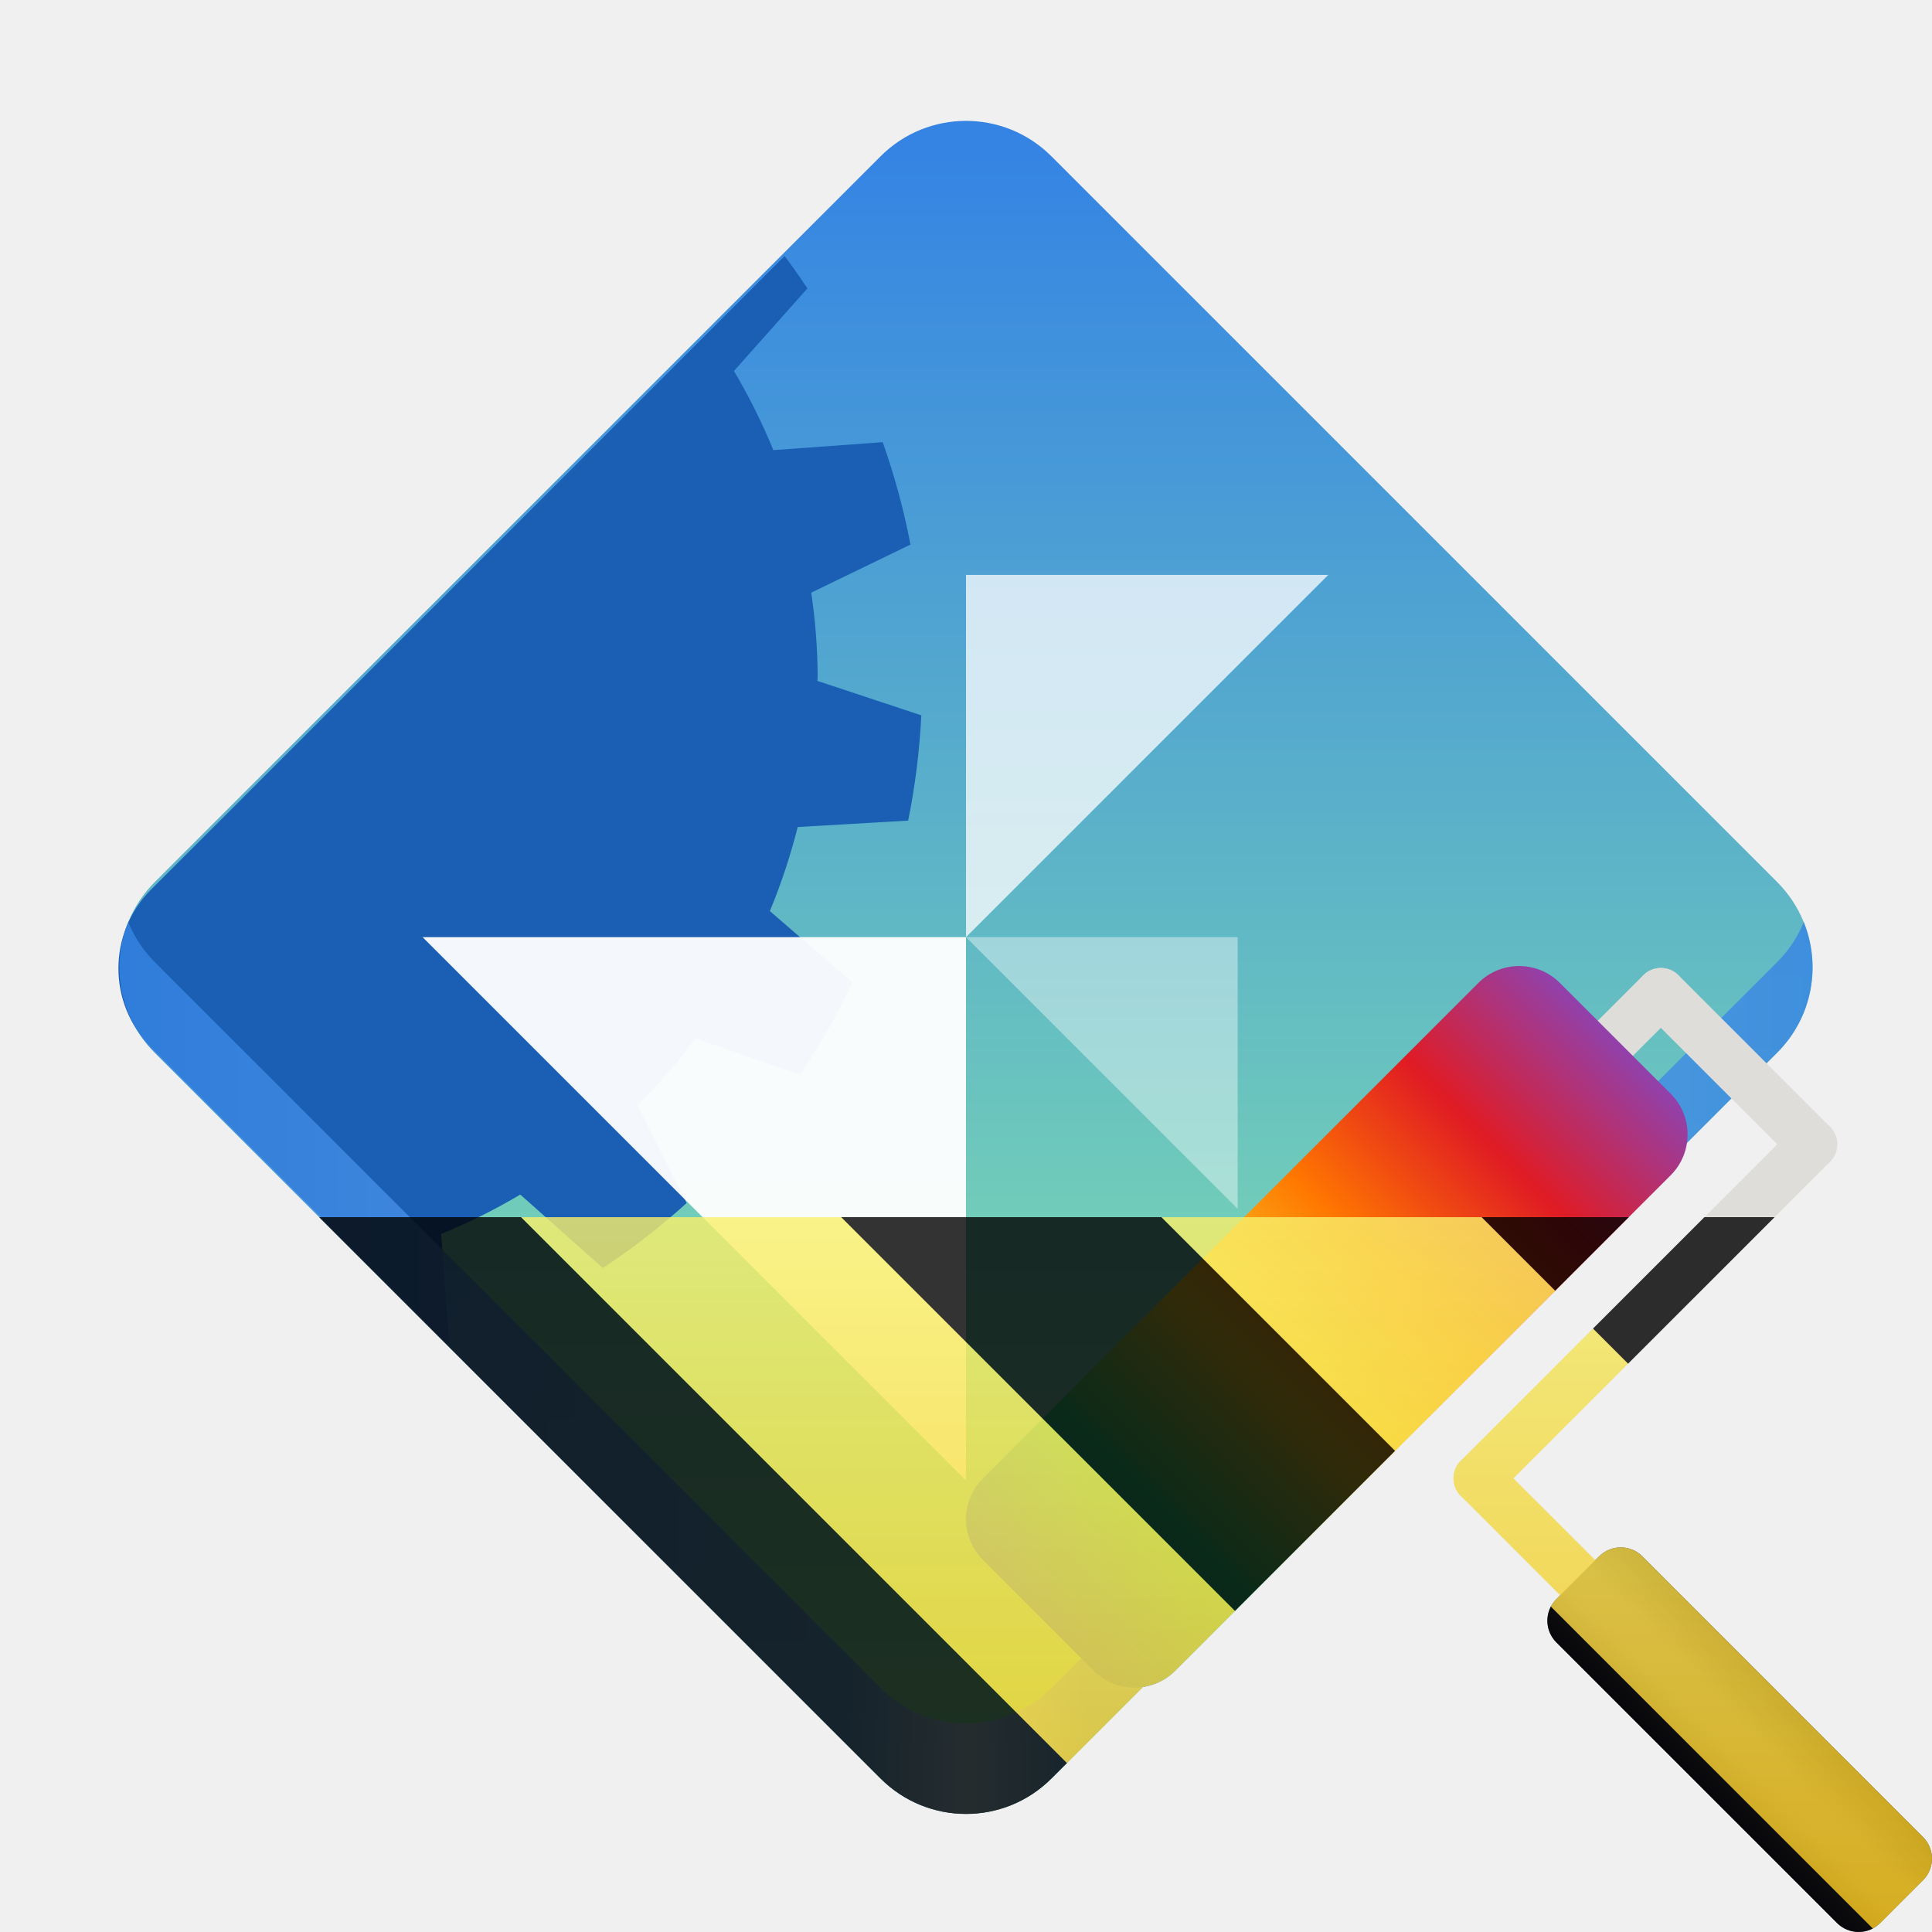
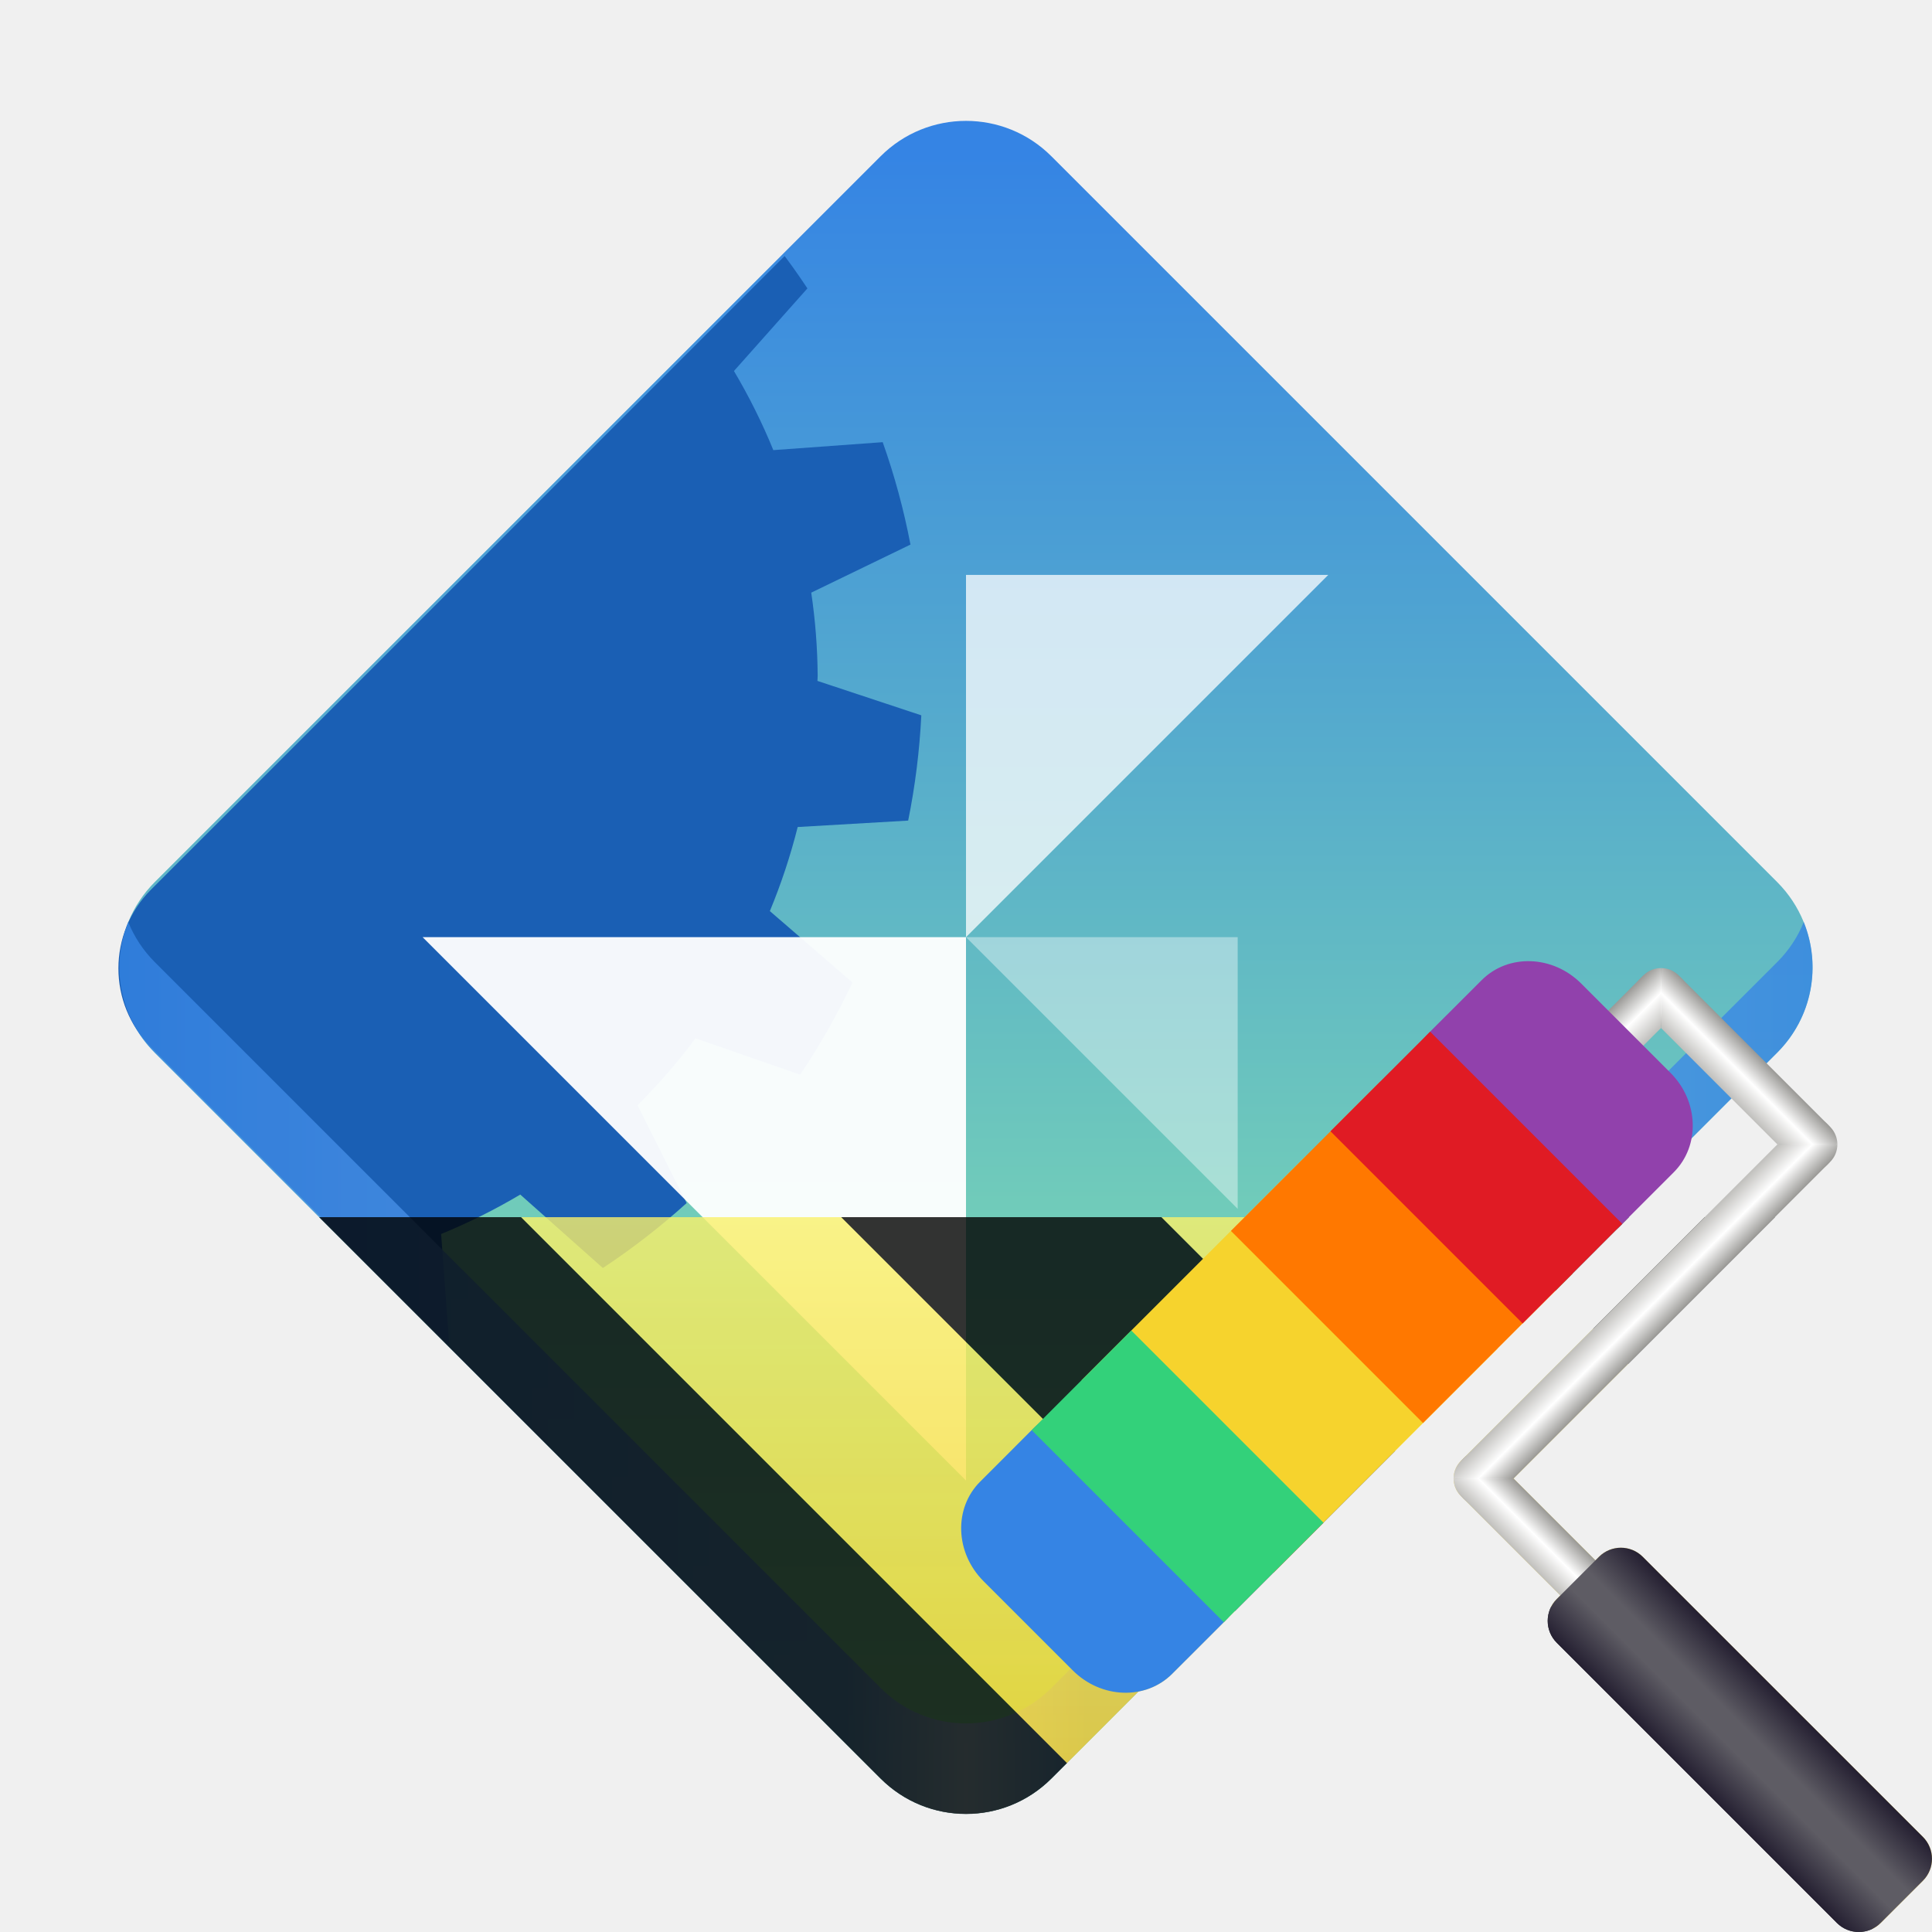
- <svg xmlns="http://www.w3.org/2000/svg" xmlns:xlink="http://www.w3.org/1999/xlink" height="128px" viewBox="0 0 128 128" width="128px">
-   <defs>
+ <svg xmlns="http://www.w3.org/2000/svg" xmlns:xlink="http://www.w3.org/1999/xlink" height="128px" viewBox="0 0 128 128" width="128px" version="1.1" id="svg250">
+   <defs id="defs196">
    <linearGradient id="a" gradientTransform="matrix(0.707107 -0.707107 -0.707107 -0.707107 -0.000281 290.09)" gradientUnits="userSpaceOnUse" x1="168.291" x2="243.245" y1="77.782" y2="152.735">
-       <stop offset="0" stop-color="#8ff0a4" />
-       <stop offset="1" stop-color="#3584e4" />
+       <stop offset="0" stop-color="#8ff0a4" id="stop2" />
+       <stop offset="1" stop-color="#3584e4" id="stop4" />
    </linearGradient>
    <clipPath id="b">
-       <path d="m 7 8 h 55 v 84 h -55 z m 0 0" />
+       <path d="m 7 8 h 55 v 84 h -55 z m 0 0" id="path7" />
    </clipPath>
    <clipPath id="c">
-       <path d="m 69.219 10.168 l 48.77 48.77 c 2.887 2.883 2.887 7.559 0 10.441 l -48.77 48.77 c -2.883 2.883 -7.555 2.883 -10.441 0 l -48.77 -48.77 c -2.883 -2.883 -2.883 -7.559 0 -10.441 l 48.77 -48.77 c 2.887 -2.883 7.559 -2.883 10.441 0 z m 0 0" />
+       <path d="m 69.219 10.168 l 48.77 48.77 c 2.887 2.883 2.887 7.559 0 10.441 l -48.77 48.77 c -2.883 2.883 -7.555 2.883 -10.441 0 l -48.77 -48.77 c -2.883 -2.883 -2.883 -7.559 0 -10.441 l 48.77 -48.77 c 2.887 -2.883 7.559 -2.883 10.441 0 z m 0 0" id="path10" />
    </clipPath>
-     <filter id="d" height="100%" width="100%" x="0%" y="0%">
-       <feColorMatrix in="SourceGraphic" type="matrix" values="0 0 0 0 1 0 0 0 0 1 0 0 0 0 1 0 0 0 1 0" />
+     <filter id="d" height="1" width="1" x="0" y="0">
+       <feColorMatrix in="SourceGraphic" type="matrix" values="0 0 0 0 1 0 0 0 0 1 0 0 0 0 1 0 0 0 1 0" id="feColorMatrix13" />
    </filter>
    <mask id="e">
-       <g filter="url(#d)">
-         <rect fill-opacity="0.95" height="128" width="128" />
+       <g filter="url(#d)" id="g18">
+         <rect fill-opacity="0.95" height="128" width="128" id="rect16" />
      </g>
    </mask>
    <mask id="f">
-       <g filter="url(#d)">
-         <rect fill-opacity="0.75" height="128" width="128" />
+       <g filter="url(#d)" id="g23">
+         <rect fill-opacity="0.75" height="128" width="128" id="rect21" />
      </g>
    </mask>
    <mask id="g">
-       <g filter="url(#d)">
-         <rect fill-opacity="0.4" height="128" width="128" />
+       <g filter="url(#d)" id="g28">
+         <rect fill-opacity="0.4" height="128" width="128" id="rect26" />
      </g>
    </mask>
    <mask id="h">
-       <g filter="url(#d)">
-         <rect fill-opacity="0.8" height="128" width="128" />
+       <g filter="url(#d)" id="g33">
+         <rect fill-opacity="0.8" height="128" width="128" id="rect31" />
      </g>
    </mask>
-     <linearGradient id="i" gradientTransform="matrix(1.081857 -1.081857 -1.081857 -1.081857 172.2893 559.6553)" gradientUnits="userSpaceOnUse" x1="161.362" x2="196.695" y1="257.028" y2="257.028">
-       <stop offset="0" stop-color="#3584e4" />
-       <stop offset="0.2" stop-color="#33d17a" />
-       <stop offset="0.4" stop-color="#f6d32d" />
-       <stop offset="0.6" stop-color="#ff7800" />
-       <stop offset="0.8" stop-color="#e01b24" />
-       <stop offset="1" stop-color="#9141ac" />
+     <linearGradient id="i" gradientUnits="userSpaceOnUse">
+       <stop offset="0.5" stop-color="#ffffff" id="stop36" />
+       <stop offset="1" stop-color="#9a9996" id="stop38" />
    </linearGradient>
-     <linearGradient id="j" gradientTransform="matrix(1.081857 -1.081857 1.081857 1.081857 -385.6808 4.011217)" gradientUnits="userSpaceOnUse" x1="177.47" x2="182.736" y1="282.934" y2="282.934">
-       <stop offset="0" stop-color="#241f31" />
-       <stop offset="0.4" stop-color="#5e5c64" />
-       <stop offset="0.6" stop-color="#5e5c64" />
-       <stop offset="1" stop-color="#241f31" />
+     <radialGradient id="j" cx="291.102" cy="257.047" gradientTransform="matrix(0.707107 -0.707107 0.707107 0.707107 -267.8531 99.90059)" r="1.885" xlink:href="#i" />
+     <radialGradient id="k" cx="291.102" cy="243.33" gradientTransform="matrix(0.707107 -0.707107 0.707107 0.707107 -267.8531 99.90059)" r="1.885" xlink:href="#i" />
+     <linearGradient id="l" gradientUnits="userSpaceOnUse">
+       <stop offset="0" stop-color="#9a9996" id="stop43" />
+       <stop offset="0.5" stop-color="#ffffff" id="stop45" />
+       <stop offset="1" stop-color="#c0bfbc" id="stop47" />
    </linearGradient>
-     <clipPath id="k">
-       <path d="m 7 8 h 55 v 84 h -55 z m 0 0" />
+     <linearGradient id="m" gradientTransform="matrix(0.707107 -0.707107 0.707107 0.707107 -267.8531 99.90059)" x1="292.986" x2="289.695" xlink:href="#l" y1="250.188" y2="250.188" />
+     <linearGradient id="n" gradientTransform="matrix(0.707107 -0.707107 0.707107 0.707107 -267.8531 99.90059)" x1="288.698" x2="288.698" xlink:href="#l" y1="241.445" y2="244.734" />
+     <radialGradient id="o" cx="260.281" cy="257.527" gradientTransform="matrix(0.707107 -0.707107 0.707107 0.707107 -267.8531 99.90059)" r="1.885" xlink:href="#i" />
+     <linearGradient id="p" gradientTransform="matrix(0.707107 -0.707107 0.707107 0.707107 -267.8531 99.90059)" x1="261.685" x2="258.396" xlink:href="#l" y1="262.677" y2="262.677" />
+     <linearGradient id="q" gradientTransform="matrix(0.707107 -0.707107 0.707107 0.707107 -267.8531 99.90059)" x1="275.69" x2="275.69" xlink:href="#l" y1="258.932" y2="255.643" />
+     <linearGradient id="r" gradientTransform="matrix(1.081857 -1.081857 1.081857 1.081857 -385.6709 4.021072)" gradientUnits="userSpaceOnUse" x1="177.47" x2="182.736" y1="282.934" y2="282.934">
+       <stop offset="0" stop-color="#241f31" id="stop55" />
+       <stop offset="0.4" stop-color="#5e5c64" id="stop57" />
+       <stop offset="0.6" stop-color="#5e5c64" id="stop59" />
+       <stop offset="1" stop-color="#241f31" id="stop61" />
+     </linearGradient>
+     <clipPath id="s">
+       <path d="m 7 8 h 55 v 84 h -55 z m 0 0" id="path64" />
    </clipPath>
-     <clipPath id="l">
-       <path d="m 69.219 10.168 l 48.77 48.77 c 2.887 2.883 2.887 7.559 0 10.441 l -48.77 48.77 c -2.883 2.883 -7.555 2.883 -10.441 0 l -48.77 -48.77 c -2.883 -2.883 -2.883 -7.559 0 -10.441 l 48.77 -48.77 c 2.887 -2.883 7.559 -2.883 10.441 0 z m 0 0" />
+     <clipPath id="t">
+       <path d="m 69.219 10.168 l 48.77 48.77 c 2.887 2.883 2.887 7.559 0 10.441 l -48.77 48.77 c -2.883 2.883 -7.555 2.883 -10.441 0 l -48.77 -48.77 c -2.883 -2.883 -2.883 -7.559 0 -10.441 l 48.77 -48.77 c 2.887 -2.883 7.559 -2.883 10.441 0 z m 0 0" id="path67" />
    </clipPath>
-     <mask id="m">
-       <g filter="url(#d)">
-         <rect fill-opacity="0.95" height="128" width="128" />
+     <mask id="u">
+       <g filter="url(#d)" id="g72">
+         <rect fill-opacity="0.95" height="128" width="128" id="rect70" />
      </g>
    </mask>
-     <clipPath id="n">
-       <rect height="128" width="128" />
+     <clipPath id="v">
+       <rect height="128" width="128" id="rect75" />
    </clipPath>
-     <g id="o" clip-path="url(#n)">
-       <path d="m 28 62.09 h 36 v 36 z m 0 0" fill="#ffffff" />
+     <g id="w" clip-path="url(#v)">
+       <path d="m 28 62.09 h 36 v 36 z m 0 0" fill="#ffffff" id="path78" />
    </g>
-     <mask id="p">
-       <g filter="url(#d)">
-         <rect fill-opacity="0.75" height="128" width="128" />
+     <mask id="x">
+       <g filter="url(#d)" id="g83">
+         <rect fill-opacity="0.75" height="128" width="128" id="rect81" />
      </g>
    </mask>
-     <clipPath id="q">
-       <rect height="128" width="128" />
+     <clipPath id="y">
+       <rect height="128" width="128" id="rect86" />
    </clipPath>
-     <g id="r" clip-path="url(#q)">
-       <path d="m 88 38.09 h -24 v 24 z m 0 0" fill="#ffffff" />
+     <g id="z" clip-path="url(#y)">
+       <path d="m 88 38.09 h -24 v 24 z m 0 0" fill="#ffffff" id="path89" />
    </g>
-     <mask id="s">
-       <g filter="url(#d)">
-         <rect fill-opacity="0.4" height="128" width="128" />
+     <mask id="A">
+       <g filter="url(#d)" id="g94">
+         <rect fill-opacity="0.4" height="128" width="128" id="rect92" />
      </g>
    </mask>
-     <clipPath id="t">
-       <rect height="128" width="128" />
+     <clipPath id="B">
+       <rect height="128" width="128" id="rect97" />
    </clipPath>
-     <g id="u" clip-path="url(#t)">
-       <path d="m 64 62.09 h 18 v 18 z m 0 0" fill="#ffffff" />
+     <g id="C" clip-path="url(#B)">
+       <path d="m 64 62.09 h 18 v 18 z m 0 0" fill="#ffffff" id="path100" />
    </g>
-     <mask id="v">
-       <g filter="url(#d)">
-         <rect fill-opacity="0.8" height="128" width="128" />
+     <mask id="D">
+       <g filter="url(#d)" id="g105">
+         <rect fill-opacity="0.8" height="128" width="128" id="rect103" />
      </g>
    </mask>
-     <linearGradient id="w" gradientUnits="userSpaceOnUse" x1="8" x2="120" y1="90.09" y2="90.09">
-       <stop offset="0" stop-color="#3584e4" />
-       <stop offset="0.429" stop-color="#62a0ea" />
-       <stop offset="0.5" stop-color="#c1d9f7" />
-       <stop offset="0.571" stop-color="#62a0ea" />
-       <stop offset="1" stop-color="#3584e4" />
+     <linearGradient id="E" gradientUnits="userSpaceOnUse" x1="8" x2="120" y1="90.09" y2="90.09">
+       <stop offset="0" stop-color="#3584e4" id="stop108" />
+       <stop offset="0.429" stop-color="#62a0ea" id="stop110" />
+       <stop offset="0.5" stop-color="#c1d9f7" id="stop112" />
+       <stop offset="0.571" stop-color="#62a0ea" id="stop114" />
+       <stop offset="1" stop-color="#3584e4" id="stop116" />
    </linearGradient>
-     <clipPath id="x">
-       <rect height="128" width="128" />
+     <clipPath id="F">
+       <rect height="128" width="128" id="rect119" />
    </clipPath>
-     <g id="y" clip-path="url(#x)">
-       <path d="m 8.496 61.09 c -1.172 2.887 -0.586 6.309 1.762 8.656 l 48.086 48.086 c 3.133 3.133 8.18 3.133 11.312 0 l 48.082 -48.086 c 2.352 -2.348 2.938 -5.77 1.766 -8.656 c -0.391 0.965 -0.977 1.871 -1.766 2.656 l -48.082 48.086 c -3.133 3.133 -8.18 3.133 -11.312 0 l -48.086 -48.086 c -0.785 -0.785 -1.371 -1.691 -1.762 -2.656 z m 0 0" fill="url(#w)" />
+     <g id="G" clip-path="url(#F)">
+       <path d="m 8.496 61.09 c -1.172 2.887 -0.586 6.309 1.762 8.656 l 48.086 48.086 c 3.133 3.133 8.18 3.133 11.312 0 l 48.082 -48.086 c 2.352 -2.348 2.938 -5.77 1.766 -8.656 c -0.391 0.965 -0.977 1.871 -1.766 2.656 l -48.082 48.086 c -3.133 3.133 -8.18 3.133 -11.312 0 l -48.086 -48.086 c -0.785 -0.785 -1.371 -1.691 -1.762 -2.656 z m 0 0" fill="url(#E)" id="path122" />
    </g>
-     <clipPath id="z">
-       <rect height="128" width="128" />
+     <clipPath id="H">
+       <rect height="128" width="128" id="rect125" />
    </clipPath>
-     <clipPath id="A">
-       <rect height="128" width="128" />
+     <clipPath id="I">
+       <rect height="128" width="128" id="rect128" />
    </clipPath>
-     <mask id="B">
-       <g clip-path="url(#A)" filter="url(#d)">
-         <g clip-path="url(#z)">
-           <path d="m 69.656 117.832 l 48.082 -48.086 c 3.125 -3.125 3.125 -8.188 0 -11.312 l -48.082 -48.082 c -3.125 -3.125 -8.188 -3.125 -11.312 0 l -48.086 48.082 c -3.121 3.125 -3.121 8.188 0 11.312 l 48.086 48.086 c 3.125 3.121 8.188 3.121 11.312 0 z m 0 0" fill="url(#a)" />
-           <g clip-path="url(#k)">
-             <g clip-path="url(#l)">
-               <path d="m 16.875 -1.992 l -2.281 6.883 c -0.109 -0.004 -0.219 -0.012 -0.328 -0.016 c -1.848 0.016 -3.691 0.156 -5.52 0.426 l -3.184 -6.574 c -2.305 0.441 -4.574 1.059 -6.785 1.84 l 0.527 7.246 c -1.809 0.738 -3.562 1.613 -5.246 2.609 l -5.469 -4.867 c -1.957 1.293 -3.812 2.734 -5.551 4.309 l 3.25 6.477 c -1.387 1.379 -2.668 2.863 -3.836 4.43 l -6.938 -2.41 c -1.305 1.949 -2.461 3.992 -3.465 6.113 l 5.477 4.73 c -0.75 1.809 -1.367 3.672 -1.844 5.57 l -7.32 0.426 c -0.465 2.301 -0.754 4.629 -0.871 6.973 l 6.883 2.281 c -0.008 0.109 -0.012 0.219 -0.016 0.328 c 0.012 1.848 0.156 3.691 0.426 5.52 l -6.574 3.188 c 0.441 2.301 1.055 4.57 1.84 6.781 l 7.242 -0.527 c 0.742 1.809 1.617 3.562 2.613 5.246 l -4.867 5.469 c 1.293 1.957 2.734 3.812 4.309 5.551 l 6.477 -3.25 c 1.379 1.387 2.863 2.668 4.43 3.836 l -2.41 6.938 c 1.949 1.305 3.992 2.465 6.113 3.465 l 4.73 -5.477 c 1.809 0.75 3.672 1.367 5.57 1.844 l 0.426 7.32 c 2.301 0.465 4.629 0.754 6.973 0.871 l 2.281 -6.883 c 0.109 0.008 0.219 0.012 0.328 0.016 c 1.848 -0.012 3.691 -0.156 5.52 -0.426 l 3.184 6.574 c 2.305 -0.441 4.574 -1.055 6.785 -1.84 l -0.527 -7.242 c 1.809 -0.742 3.562 -1.613 5.242 -2.613 l 5.473 4.867 c 1.957 -1.293 3.812 -2.734 5.551 -4.305 l -3.25 -6.48 c 1.387 -1.379 2.668 -2.859 3.836 -4.43 l 6.938 2.41 c 1.305 -1.949 2.461 -3.992 3.465 -6.113 l -5.477 -4.73 c 0.75 -1.809 1.367 -3.672 1.844 -5.57 l 7.32 -0.426 c 0.465 -2.297 0.754 -4.629 0.871 -6.973 l -6.883 -2.281 c 0.008 -0.109 0.012 -0.219 0.016 -0.328 c -0.012 -1.848 -0.156 -3.691 -0.426 -5.52 l 6.574 -3.184 c -0.441 -2.305 -1.055 -4.574 -1.84 -6.785 l -7.246 0.527 c -0.738 -1.809 -1.613 -3.562 -2.609 -5.242 l 4.867 -5.473 c -1.293 -1.957 -2.734 -3.812 -4.309 -5.551 l -6.477 3.25 c -1.379 -1.383 -2.863 -2.668 -4.43 -3.836 l 2.41 -6.938 c -1.949 -1.305 -3.992 -2.461 -6.113 -3.461 l -4.73 5.473 c -1.809 -0.75 -3.672 -1.363 -5.57 -1.84 l -0.426 -7.324 c -2.301 -0.461 -4.629 -0.754 -6.973 -0.871 z m 0 0" fill="#1a5fb4" />
+     <mask id="J">
+       <g clip-path="url(#I)" filter="url(#d)" id="g177">
+         <g clip-path="url(#H)" id="g175">
+           <path d="m 69.656 117.832 l 48.082 -48.086 c 3.125 -3.125 3.125 -8.188 0 -11.312 l -48.082 -48.082 c -3.125 -3.125 -8.188 -3.125 -11.312 0 l -48.086 48.082 c -3.121 3.125 -3.121 8.188 0 11.312 l 48.086 48.086 c 3.125 3.121 8.188 3.121 11.312 0 z m 0 0" fill="url(#a)" id="path131" />
+           <g clip-path="url(#s)" id="g137">
+             <g clip-path="url(#t)" id="g135">
+               <path d="m 16.875 -1.992 l -2.281 6.883 c -0.109 -0.004 -0.219 -0.012 -0.328 -0.016 c -1.848 0.016 -3.691 0.156 -5.52 0.426 l -3.184 -6.574 c -2.305 0.441 -4.574 1.059 -6.785 1.84 l 0.527 7.246 c -1.809 0.738 -3.562 1.613 -5.246 2.609 l -5.469 -4.867 c -1.957 1.293 -3.812 2.734 -5.551 4.309 l 3.25 6.477 c -1.387 1.379 -2.668 2.863 -3.836 4.43 l -6.938 -2.41 c -1.305 1.949 -2.461 3.992 -3.465 6.113 l 5.477 4.73 c -0.75 1.809 -1.367 3.672 -1.844 5.57 l -7.32 0.426 c -0.465 2.301 -0.754 4.629 -0.871 6.973 l 6.883 2.281 c -0.008 0.109 -0.012 0.219 -0.016 0.328 c 0.012 1.848 0.156 3.691 0.426 5.52 l -6.574 3.188 c 0.441 2.301 1.055 4.57 1.84 6.781 l 7.242 -0.527 c 0.742 1.809 1.617 3.562 2.613 5.246 l -4.867 5.469 c 1.293 1.957 2.734 3.812 4.309 5.551 l 6.477 -3.25 c 1.379 1.387 2.863 2.668 4.43 3.836 l -2.41 6.938 c 1.949 1.305 3.992 2.465 6.113 3.465 l 4.73 -5.477 c 1.809 0.75 3.672 1.367 5.57 1.844 l 0.426 7.32 c 2.301 0.465 4.629 0.754 6.973 0.871 l 2.281 -6.883 c 0.109 0.008 0.219 0.012 0.328 0.016 c 1.848 -0.012 3.691 -0.156 5.52 -0.426 l 3.184 6.574 c 2.305 -0.441 4.574 -1.055 6.785 -1.84 l -0.527 -7.242 c 1.809 -0.742 3.562 -1.613 5.242 -2.613 l 5.473 4.867 c 1.957 -1.293 3.812 -2.734 5.551 -4.305 l -3.25 -6.48 c 1.387 -1.379 2.668 -2.859 3.836 -4.43 l 6.938 2.41 c 1.305 -1.949 2.461 -3.992 3.465 -6.113 l -5.477 -4.73 c 0.75 -1.809 1.367 -3.672 1.844 -5.57 l 7.32 -0.426 c 0.465 -2.297 0.754 -4.629 0.871 -6.973 l -6.883 -2.281 c 0.008 -0.109 0.012 -0.219 0.016 -0.328 c -0.012 -1.848 -0.156 -3.691 -0.426 -5.52 l 6.574 -3.184 c -0.441 -2.305 -1.055 -4.574 -1.84 -6.785 l -7.246 0.527 c -0.738 -1.809 -1.613 -3.562 -2.609 -5.242 l 4.867 -5.473 c -1.293 -1.957 -2.734 -3.812 -4.309 -5.551 l -6.477 3.25 c -1.379 -1.383 -2.863 -2.668 -4.43 -3.836 l 2.41 -6.938 c -1.949 -1.305 -3.992 -2.461 -6.113 -3.461 l -4.73 5.473 c -1.809 -0.75 -3.672 -1.363 -5.57 -1.84 l -0.426 -7.324 c -2.301 -0.461 -4.629 -0.754 -6.973 -0.871 z m 0 0" fill="#1a5fb4" id="path133" />
            </g>
          </g>
-           <use mask="url(#m)" xlink:href="#o" />
-           <use mask="url(#p)" xlink:href="#r" />
-           <use mask="url(#s)" xlink:href="#u" />
-           <use mask="url(#v)" xlink:href="#y" />
-           <path d="m 111.199 64.609 l 10.039 10.039 c 0.645 0.645 0.645 1.684 0 2.328 c -0.641 0.641 -1.684 0.641 -2.324 0 l -10.039 -10.039 c -0.645 -0.645 -0.645 -1.684 0 -2.328 c 0.641 -0.641 1.684 -0.641 2.324 0 z m 0 0" fill="#deddda" />
-           <path d="m 105.477 68.008 l 3.398 -3.398 c 0.641 -0.641 1.684 -0.641 2.324 0 c 0.641 0.645 0.641 1.684 0 2.328 l -3.398 3.395 c -0.641 0.645 -1.684 0.645 -2.324 0 c -0.641 -0.641 -0.641 -1.684 0 -2.324 z m 0 0" fill="#deddda" />
-           <path d="m 77.863 110.688 l 32.824 -32.824 c 1.492 -1.492 1.492 -3.91 0 -5.402 l -7.34 -7.34 c -1.492 -1.492 -3.91 -1.492 -5.402 0 l -32.824 32.824 c -1.492 1.492 -1.492 3.91 0 5.402 l 7.34 7.34 c 1.492 1.492 3.91 1.492 5.402 0 z m 0 0" fill="url(#i)" />
-           <path d="m 99.105 96.781 l 7.281 7.281 c 0.645 0.641 0.645 1.684 0 2.324 c -0.641 0.645 -1.684 0.645 -2.324 0 l -7.281 -7.281 c -0.641 -0.641 -0.641 -1.684 0 -2.324 c 0.641 -0.645 1.684 -0.645 2.324 0 z m 0 0" fill="#deddda" />
-           <path d="m 96.781 96.781 l 22.133 -22.133 c 0.641 -0.641 1.684 -0.641 2.324 0 c 0.645 0.645 0.645 1.684 0 2.328 l -22.133 22.129 c -0.641 0.645 -1.684 0.645 -2.324 0 c -0.641 -0.641 -0.641 -1.684 0 -2.324 z m 0 0" fill="#deddda" />
-           <path d="m 103.113 105.941 l 2.828 -2.828 c 0.793 -0.793 2.078 -0.793 2.871 0 l 18.59 18.594 c 0.793 0.793 0.793 2.074 0 2.867 l -2.828 2.828 c -0.793 0.793 -2.074 0.793 -2.867 0 l -18.594 -18.59 c -0.793 -0.793 -0.793 -2.078 0 -2.871 z m 0 0" fill="url(#j)" />
+           <use mask="url(#u)" xlink:href="#w" id="use139" />
+           <use mask="url(#x)" xlink:href="#z" id="use141" />
+           <use mask="url(#A)" xlink:href="#C" id="use143" />
+           <use mask="url(#D)" xlink:href="#G" id="use145" />
+           <path d="m 121.078 74.488 c 0.738 0.734 0.738 1.93 0 2.664 c -0.734 0.738 -1.93 0.738 -2.664 0 c -0.738 -0.734 -0.738 -1.93 0 -2.664 c 0.734 -0.738 1.93 -0.738 2.664 0 z m 0 0" fill="url(#j)" id="path147" />
+           <path d="m 111.379 64.789 c 0.738 0.734 0.738 1.93 0 2.664 c -0.734 0.738 -1.93 0.738 -2.664 0 c -0.738 -0.734 -0.738 -1.93 0 -2.664 c 0.734 -0.738 1.93 -0.738 2.664 0 z m 0 0" fill="url(#k)" id="path149" />
+           <path d="m 110.047 68.109 l 7.711 7.711 h 3.973 c 0 -0.418 -0.16 -0.84 -0.48 -1.164 l -10.039 -10.039 c -0.324 -0.32 -0.746 -0.48 -1.164 -0.48 z m 0 0" fill="url(#m)" id="path151" />
+           <path d="m 105.488 68.016 c -0.645 0.645 -0.645 1.684 0 2.324 c 0.645 0.645 1.68 0.645 2.324 0 l 2.234 -2.23 v -3.973 c -0.422 0 -0.844 0.16 -1.164 0.484 z m 0 0" fill="url(#n)" id="path153" />
+           <path d="m 99.625 96.621 c 0.734 0.734 0.734 1.93 0 2.664 c -0.734 0.738 -1.93 0.738 -2.664 0 c -0.738 -0.734 -0.738 -1.93 0 -2.664 c 0.734 -0.734 1.93 -0.734 2.664 0 z m 0 0" fill="url(#o)" id="path155" />
+           <path d="m 96.305 97.953 c 0 0.422 0.164 0.84 0.484 1.164 l 7.285 7.281 c 0.641 0.645 1.68 0.645 2.324 0 c 0.645 -0.645 0.645 -1.68 0 -2.324 l -6.121 -6.121 z m 0 0" fill="url(#p)" id="path157" />
+           <path d="m 117.758 75.82 l -20.969 20.969 c -0.32 0.324 -0.484 0.742 -0.484 1.164 h 3.973 l 20.969 -20.969 c 0.324 -0.32 0.484 -0.742 0.484 -1.164 z m 0 0" fill="url(#q)" id="path159" />
+           <path d="m 103.141 105.938 l 2.797 -2.797 c 0.801 -0.801 2.098 -0.801 2.898 0 l 18.562 18.559 c 0.801 0.801 0.801 2.102 0 2.902 l -2.797 2.797 c -0.801 0.801 -2.102 0.801 -2.902 0 l -18.559 -18.562 c -0.801 -0.801 -0.801 -2.098 0 -2.898 z m 0 0" fill="url(#r)" id="path161" />
+           <path d="m 64.934 98.168 l 3.535 -3.539 c 1.758 -1.754 4.707 -1.652 6.59 0.23 l 5.914 5.91 c 1.879 1.883 1.98 4.832 0.227 6.59 l -3.539 3.535 c -1.758 1.758 -4.707 1.656 -6.59 -0.227 l -5.91 -5.91 c -1.883 -1.883 -1.984 -4.832 -0.227 -6.59 z m 0 0" fill="#3584e4" id="path163" />
+           <path d="m 71.652 91.449 l 14.848 -14.848 l 12.727 12.727 l -14.848 14.848 z m 0 0" fill="#f6d32d" id="path165" />
+           <path d="m 68.352 94.75 l 6.598 -6.602 l 12.73 12.73 l -6.602 6.598 z m 0 0" fill="#33d17a" id="path167" />
+           <path d="m 81.551 81.551 l 9.898 -9.898 l 12.727 12.727 l -9.898 9.898 z m 0 0" fill="#ff7800" id="path169" />
+           <path d="m 94.629 68.469 l 3.539 -3.535 c 1.758 -1.758 4.707 -1.656 6.59 0.227 l 5.91 5.91 c 1.883 1.883 1.984 4.832 0.227 6.59 l -3.535 3.539 c -1.758 1.754 -4.707 1.652 -6.59 -0.227 l -5.91 -5.914 c -1.883 -1.883 -1.984 -4.832 -0.23 -6.59 z m 0 0" fill="#9141ac" id="path171" />
+           <path d="m 88.148 74.949 l 6.602 -6.598 l 12.727 12.727 l -6.598 6.602 z m 0 0" fill="#e01b24" id="path173" />
        </g>
      </g>
    </mask>
-     <mask id="C">
-       <g filter="url(#d)">
-         <rect fill-opacity="0.8" height="128" width="128" />
+     <mask id="K">
+       <g filter="url(#d)" id="g182">
+         <rect fill-opacity="0.8" height="128" width="128" id="rect180" />
      </g>
    </mask>
-     <linearGradient id="D" gradientTransform="matrix(0 0.37 -0.98462 0 295.385 -30.36)" gradientUnits="userSpaceOnUse" x1="300" x2="428" y1="235" y2="235">
-       <stop offset="0" stop-color="#f9f06b" />
-       <stop offset="1" stop-color="#f5c211" />
+     <linearGradient id="L" gradientTransform="matrix(0 0.37 -0.98462 0 295.385 -30.36)" gradientUnits="userSpaceOnUse" x1="300" x2="428" y1="235" y2="235">
+       <stop offset="0" stop-color="#f9f06b" id="stop185" />
+       <stop offset="1" stop-color="#f5c211" id="stop187" />
    </linearGradient>
-     <clipPath id="E">
-       <rect height="128" width="128" />
+     <clipPath id="M">
+       <rect height="128" width="128" id="rect190" />
    </clipPath>
-     <clipPath id="F">
-       <rect height="128" width="128" />
+     <clipPath id="N">
+       <rect height="128" width="128" id="rect193" />
    </clipPath>
  </defs>
-   <path d="m 69.656 117.832 l 48.082 -48.086 c 3.125 -3.125 3.125 -8.188 0 -11.312 l -48.082 -48.082 c -3.125 -3.125 -8.188 -3.125 -11.312 0 l -48.086 48.082 c -3.121 3.125 -3.121 8.188 0 11.312 l 48.086 48.086 c 3.125 3.121 8.188 3.121 11.312 0 z m 0 0" fill="url(#a)" />
-   <g clip-path="url(#b)">
-     <g clip-path="url(#c)">
-       <path d="m 16.875 -1.992 l -2.281 6.883 c -0.109 -0.004 -0.219 -0.012 -0.328 -0.016 c -1.848 0.016 -3.691 0.156 -5.52 0.426 l -3.184 -6.574 c -2.305 0.441 -4.574 1.059 -6.785 1.84 l 0.527 7.246 c -1.809 0.738 -3.562 1.613 -5.246 2.609 l -5.469 -4.867 c -1.957 1.293 -3.812 2.734 -5.551 4.309 l 3.25 6.477 c -1.387 1.379 -2.668 2.863 -3.836 4.43 l -6.938 -2.41 c -1.305 1.949 -2.461 3.992 -3.465 6.113 l 5.477 4.73 c -0.75 1.809 -1.367 3.672 -1.844 5.57 l -7.32 0.426 c -0.465 2.301 -0.754 4.629 -0.871 6.973 l 6.883 2.281 c -0.008 0.109 -0.012 0.219 -0.016 0.328 c 0.012 1.848 0.156 3.691 0.426 5.52 l -6.574 3.188 c 0.441 2.301 1.055 4.57 1.84 6.781 l 7.242 -0.527 c 0.742 1.809 1.617 3.562 2.613 5.246 l -4.867 5.469 c 1.293 1.957 2.734 3.812 4.309 5.551 l 6.477 -3.25 c 1.379 1.387 2.863 2.668 4.43 3.836 l -2.41 6.938 c 1.949 1.305 3.992 2.465 6.113 3.465 l 4.73 -5.477 c 1.809 0.75 3.672 1.367 5.57 1.844 l 0.426 7.32 c 2.301 0.465 4.629 0.754 6.973 0.871 l 2.281 -6.883 c 0.109 0.008 0.219 0.012 0.328 0.016 c 1.848 -0.012 3.691 -0.156 5.52 -0.426 l 3.184 6.574 c 2.305 -0.441 4.574 -1.055 6.785 -1.84 l -0.527 -7.242 c 1.809 -0.742 3.562 -1.613 5.242 -2.613 l 5.473 4.867 c 1.957 -1.293 3.812 -2.734 5.551 -4.305 l -3.25 -6.48 c 1.387 -1.379 2.668 -2.859 3.836 -4.43 l 6.938 2.41 c 1.305 -1.949 2.461 -3.992 3.465 -6.113 l -5.477 -4.73 c 0.75 -1.809 1.367 -3.672 1.844 -5.57 l 7.32 -0.426 c 0.465 -2.297 0.754 -4.629 0.871 -6.973 l -6.883 -2.281 c 0.008 -0.109 0.012 -0.219 0.016 -0.328 c -0.012 -1.848 -0.156 -3.691 -0.426 -5.52 l 6.574 -3.184 c -0.441 -2.305 -1.055 -4.574 -1.84 -6.785 l -7.246 0.527 c -0.738 -1.809 -1.613 -3.562 -2.609 -5.242 l 4.867 -5.473 c -1.293 -1.957 -2.734 -3.812 -4.309 -5.551 l -6.477 3.25 c -1.379 -1.383 -2.863 -2.668 -4.43 -3.836 l 2.41 -6.938 c -1.949 -1.305 -3.992 -2.461 -6.113 -3.461 l -4.73 5.473 c -1.809 -0.75 -3.672 -1.363 -5.57 -1.84 l -0.426 -7.324 c -2.301 -0.461 -4.629 -0.754 -6.973 -0.871 z m 0 0" fill="#1a5fb4" />
+   <path d="m 69.656 117.832 l 48.082 -48.086 c 3.125 -3.125 3.125 -8.188 0 -11.312 l -48.082 -48.082 c -3.125 -3.125 -8.188 -3.125 -11.312 0 l -48.086 48.082 c -3.121 3.125 -3.121 8.188 0 11.312 l 48.086 48.086 c 3.125 3.121 8.188 3.121 11.312 0 z m 0 0" fill="url(#a)" id="path198" />
+   <g clip-path="url(#b)" id="g204">
+     <g clip-path="url(#c)" id="g202">
+       <path d="m 16.875 -1.992 l -2.281 6.883 c -0.109 -0.004 -0.219 -0.012 -0.328 -0.016 c -1.848 0.016 -3.691 0.156 -5.52 0.426 l -3.184 -6.574 c -2.305 0.441 -4.574 1.059 -6.785 1.84 l 0.527 7.246 c -1.809 0.738 -3.562 1.613 -5.246 2.609 l -5.469 -4.867 c -1.957 1.293 -3.812 2.734 -5.551 4.309 l 3.25 6.477 c -1.387 1.379 -2.668 2.863 -3.836 4.43 l -6.938 -2.41 c -1.305 1.949 -2.461 3.992 -3.465 6.113 l 5.477 4.73 c -0.75 1.809 -1.367 3.672 -1.844 5.57 l -7.32 0.426 c -0.465 2.301 -0.754 4.629 -0.871 6.973 l 6.883 2.281 c -0.008 0.109 -0.012 0.219 -0.016 0.328 c 0.012 1.848 0.156 3.691 0.426 5.52 l -6.574 3.188 c 0.441 2.301 1.055 4.57 1.84 6.781 l 7.242 -0.527 c 0.742 1.809 1.617 3.562 2.613 5.246 l -4.867 5.469 c 1.293 1.957 2.734 3.812 4.309 5.551 l 6.477 -3.25 c 1.379 1.387 2.863 2.668 4.43 3.836 l -2.41 6.938 c 1.949 1.305 3.992 2.465 6.113 3.465 l 4.73 -5.477 c 1.809 0.75 3.672 1.367 5.57 1.844 l 0.426 7.32 c 2.301 0.465 4.629 0.754 6.973 0.871 l 2.281 -6.883 c 0.109 0.008 0.219 0.012 0.328 0.016 c 1.848 -0.012 3.691 -0.156 5.52 -0.426 l 3.184 6.574 c 2.305 -0.441 4.574 -1.055 6.785 -1.84 l -0.527 -7.242 c 1.809 -0.742 3.562 -1.613 5.242 -2.613 l 5.473 4.867 c 1.957 -1.293 3.812 -2.734 5.551 -4.305 l -3.25 -6.48 c 1.387 -1.379 2.668 -2.859 3.836 -4.43 l 6.938 2.41 c 1.305 -1.949 2.461 -3.992 3.465 -6.113 l -5.477 -4.73 c 0.75 -1.809 1.367 -3.672 1.844 -5.57 l 7.32 -0.426 c 0.465 -2.297 0.754 -4.629 0.871 -6.973 l -6.883 -2.281 c 0.008 -0.109 0.012 -0.219 0.016 -0.328 c -0.012 -1.848 -0.156 -3.691 -0.426 -5.52 l 6.574 -3.184 c -0.441 -2.305 -1.055 -4.574 -1.84 -6.785 l -7.246 0.527 c -0.738 -1.809 -1.613 -3.562 -2.609 -5.242 l 4.867 -5.473 c -1.293 -1.957 -2.734 -3.812 -4.309 -5.551 l -6.477 3.25 c -1.379 -1.383 -2.863 -2.668 -4.43 -3.836 l 2.41 -6.938 c -1.949 -1.305 -3.992 -2.461 -6.113 -3.461 l -4.73 5.473 c -1.809 -0.75 -3.672 -1.363 -5.57 -1.84 l -0.426 -7.324 c -2.301 -0.461 -4.629 -0.754 -6.973 -0.871 z m 0 0" fill="#1a5fb4" id="path200" />
    </g>
  </g>
-   <use mask="url(#e)" xlink:href="#o" />
-   <use mask="url(#f)" xlink:href="#r" />
-   <use mask="url(#g)" xlink:href="#u" />
-   <use mask="url(#h)" xlink:href="#y" />
-   <path d="m 111.199 64.609 l 10.039 10.039 c 0.645 0.645 0.645 1.684 0 2.328 c -0.641 0.641 -1.684 0.641 -2.324 0 l -10.039 -10.039 c -0.645 -0.645 -0.645 -1.684 0 -2.328 c 0.641 -0.641 1.684 -0.641 2.324 0 z m 0 0" fill="#deddda" />
-   <path d="m 105.477 68.008 l 3.398 -3.398 c 0.641 -0.641 1.684 -0.641 2.324 0 c 0.641 0.645 0.641 1.684 0 2.328 l -3.398 3.395 c -0.641 0.645 -1.684 0.645 -2.324 0 c -0.641 -0.641 -0.641 -1.684 0 -2.324 z m 0 0" fill="#deddda" />
-   <path d="m 77.863 110.688 l 32.824 -32.824 c 1.492 -1.492 1.492 -3.91 0 -5.402 l -7.34 -7.34 c -1.492 -1.492 -3.91 -1.492 -5.402 0 l -32.824 32.824 c -1.492 1.492 -1.492 3.91 0 5.402 l 7.34 7.34 c 1.492 1.492 3.91 1.492 5.402 0 z m 0 0" fill="url(#i)" />
-   <path d="m 99.105 96.781 l 7.281 7.281 c 0.645 0.641 0.645 1.684 0 2.324 c -0.641 0.645 -1.684 0.645 -2.324 0 l -7.281 -7.281 c -0.641 -0.641 -0.641 -1.684 0 -2.324 c 0.641 -0.645 1.684 -0.645 2.324 0 z m 0 0" fill="#deddda" />
-   <path d="m 96.781 96.781 l 22.133 -22.133 c 0.641 -0.641 1.684 -0.641 2.324 0 c 0.645 0.645 0.645 1.684 0 2.328 l -22.133 22.129 c -0.641 0.645 -1.684 0.645 -2.324 0 c -0.641 -0.641 -0.641 -1.684 0 -2.324 z m 0 0" fill="#deddda" />
-   <path d="m 103.113 105.941 l 2.828 -2.828 c 0.793 -0.793 2.078 -0.793 2.871 0 l 18.59 18.594 c 0.793 0.793 0.793 2.074 0 2.867 l -2.828 2.828 c -0.793 0.793 -2.074 0.793 -2.867 0 l -18.594 -18.59 c -0.793 -0.793 -0.793 -2.078 0 -2.871 z m 0 0" fill="url(#j)" />
-   <g clip-path="url(#F)" mask="url(#B)">
-     <g clip-path="url(#E)" mask="url(#C)">
-       <path d="m 128 80.641 v 47.359 h -128 v -47.359 z m 0 0" fill="url(#D)" />
-       <path d="m 13.309 80.641 l 47.355 47.359 h 21.215 l -47.359 -47.359 z m 42.422 0 l 47.363 47.359 h 21.215 l -47.363 -47.359 z m 42.43 0 l 29.84 29.84 v -21.211 l -8.629 -8.629 z m -98.16 7.906 v 21.215 l 18.238 18.238 h 21.215 z m 0 0" />
+   <use mask="url(#e)" xlink:href="#w" id="use206" />
+   <use mask="url(#f)" xlink:href="#z" id="use208" />
+   <use mask="url(#g)" xlink:href="#C" id="use210" />
+   <use mask="url(#h)" xlink:href="#G" id="use212" />
+   <path d="m 121.078 74.488 c 0.738 0.734 0.738 1.93 0 2.664 c -0.734 0.738 -1.93 0.738 -2.664 0 c -0.738 -0.734 -0.738 -1.93 0 -2.664 c 0.734 -0.738 1.93 -0.738 2.664 0 z m 0 0" fill="url(#j)" id="path214" />
+   <path d="m 111.379 64.789 c 0.738 0.734 0.738 1.93 0 2.664 c -0.734 0.738 -1.93 0.738 -2.664 0 c -0.738 -0.734 -0.738 -1.93 0 -2.664 c 0.734 -0.738 1.93 -0.738 2.664 0 z m 0 0" fill="url(#k)" id="path216" />
+   <path d="m 110.047 68.109 l 7.711 7.711 h 3.973 c 0 -0.418 -0.16 -0.84 -0.48 -1.164 l -10.039 -10.039 c -0.324 -0.32 -0.746 -0.48 -1.164 -0.48 z m 0 0" fill="url(#m)" id="path218" />
+   <path d="m 105.488 68.016 c -0.645 0.645 -0.645 1.684 0 2.324 c 0.645 0.645 1.68 0.645 2.324 0 l 2.234 -2.23 v -3.973 c -0.422 0 -0.844 0.16 -1.164 0.484 z m 0 0" fill="url(#n)" id="path220" />
+   <g clip-path="url(#N)" mask="url(#J)" id="g248">
+     <g clip-path="url(#M)" mask="url(#K)" id="g246">
+       <path d="m 128 80.641 v 47.359 h -128 v -47.359 z m 0 0" fill="url(#L)" id="path242" />
+       <path d="m 13.309 80.641 l 47.355 47.359 h 21.215 l -47.359 -47.359 z m 42.422 0 l 47.363 47.359 h 21.215 l -47.363 -47.359 z m 42.43 0 l 29.84 29.84 v -21.211 l -8.629 -8.629 z m -98.16 7.906 v 21.215 l 18.238 18.238 h 21.215 z m 0 0" id="path244" />
    </g>
  </g>
+   <path d="m 99.625 96.621 c 0.734 0.734 0.734 1.93 0 2.664 c -0.734 0.738 -1.93 0.738 -2.664 0 c -0.738 -0.734 -0.738 -1.93 0 -2.664 c 0.734 -0.734 1.93 -0.734 2.664 0 z m 0 0" fill="url(#o)" id="path222" />
+   <path d="m 96.305 97.953 c 0 0.422 0.164 0.84 0.484 1.164 l 7.285 7.281 c 0.641 0.645 1.68 0.645 2.324 0 c 0.645 -0.645 0.645 -1.68 0 -2.324 l -6.121 -6.121 z m 0 0" fill="url(#p)" id="path224" />
+   <path d="m 117.758 75.82 l -20.969 20.969 c -0.32 0.324 -0.484 0.742 -0.484 1.164 h 3.973 l 20.969 -20.969 c 0.324 -0.32 0.484 -0.742 0.484 -1.164 z m 0 0" fill="url(#q)" id="path226" />
+   <path d="m 103.141 105.938 l 2.797 -2.797 c 0.801 -0.801 2.098 -0.801 2.898 0 l 18.562 18.559 c 0.801 0.801 0.801 2.102 0 2.902 l -2.797 2.797 c -0.801 0.801 -2.102 0.801 -2.902 0 l -18.559 -18.562 c -0.801 -0.801 -0.801 -2.098 0 -2.898 z m 0 0" fill="url(#r)" id="path228" />
+   <path d="m 64.934 98.168 l 3.535 -3.539 c 1.758 -1.754 4.707 -1.652 6.59 0.23 l 5.914 5.91 c 1.879 1.883 1.98 4.832 0.227 6.59 l -3.539 3.535 c -1.758 1.758 -4.707 1.656 -6.59 -0.227 l -5.91 -5.91 c -1.883 -1.883 -1.984 -4.832 -0.227 -6.59 z m 0 0" fill="#3584e4" id="path230" />
+   <path d="m 71.652 91.449 l 14.848 -14.848 l 12.727 12.727 l -14.848 14.848 z m 0 0" fill="#f6d32d" id="path232" />
+   <path d="m 68.352 94.75 l 6.598 -6.602 l 12.73 12.73 l -6.602 6.598 z m 0 0" fill="#33d17a" id="path234" />
+   <path d="m 81.551 81.551 l 9.898 -9.898 l 12.727 12.727 l -9.898 9.898 z m 0 0" fill="#ff7800" id="path236" />
+   <path d="m 94.629 68.469 l 3.539 -3.535 c 1.758 -1.758 4.707 -1.656 6.59 0.227 l 5.91 5.91 c 1.883 1.883 1.984 4.832 0.227 6.59 l -3.535 3.539 c -1.758 1.754 -4.707 1.652 -6.59 -0.227 l -5.91 -5.914 c -1.883 -1.883 -1.984 -4.832 -0.23 -6.59 z m 0 0" fill="#9141ac" id="path238" />
+   <path d="m 88.148 74.949 l 6.602 -6.598 l 12.727 12.727 l -6.598 6.602 z m 0 0" fill="#e01b24" id="path240" />
</svg>
